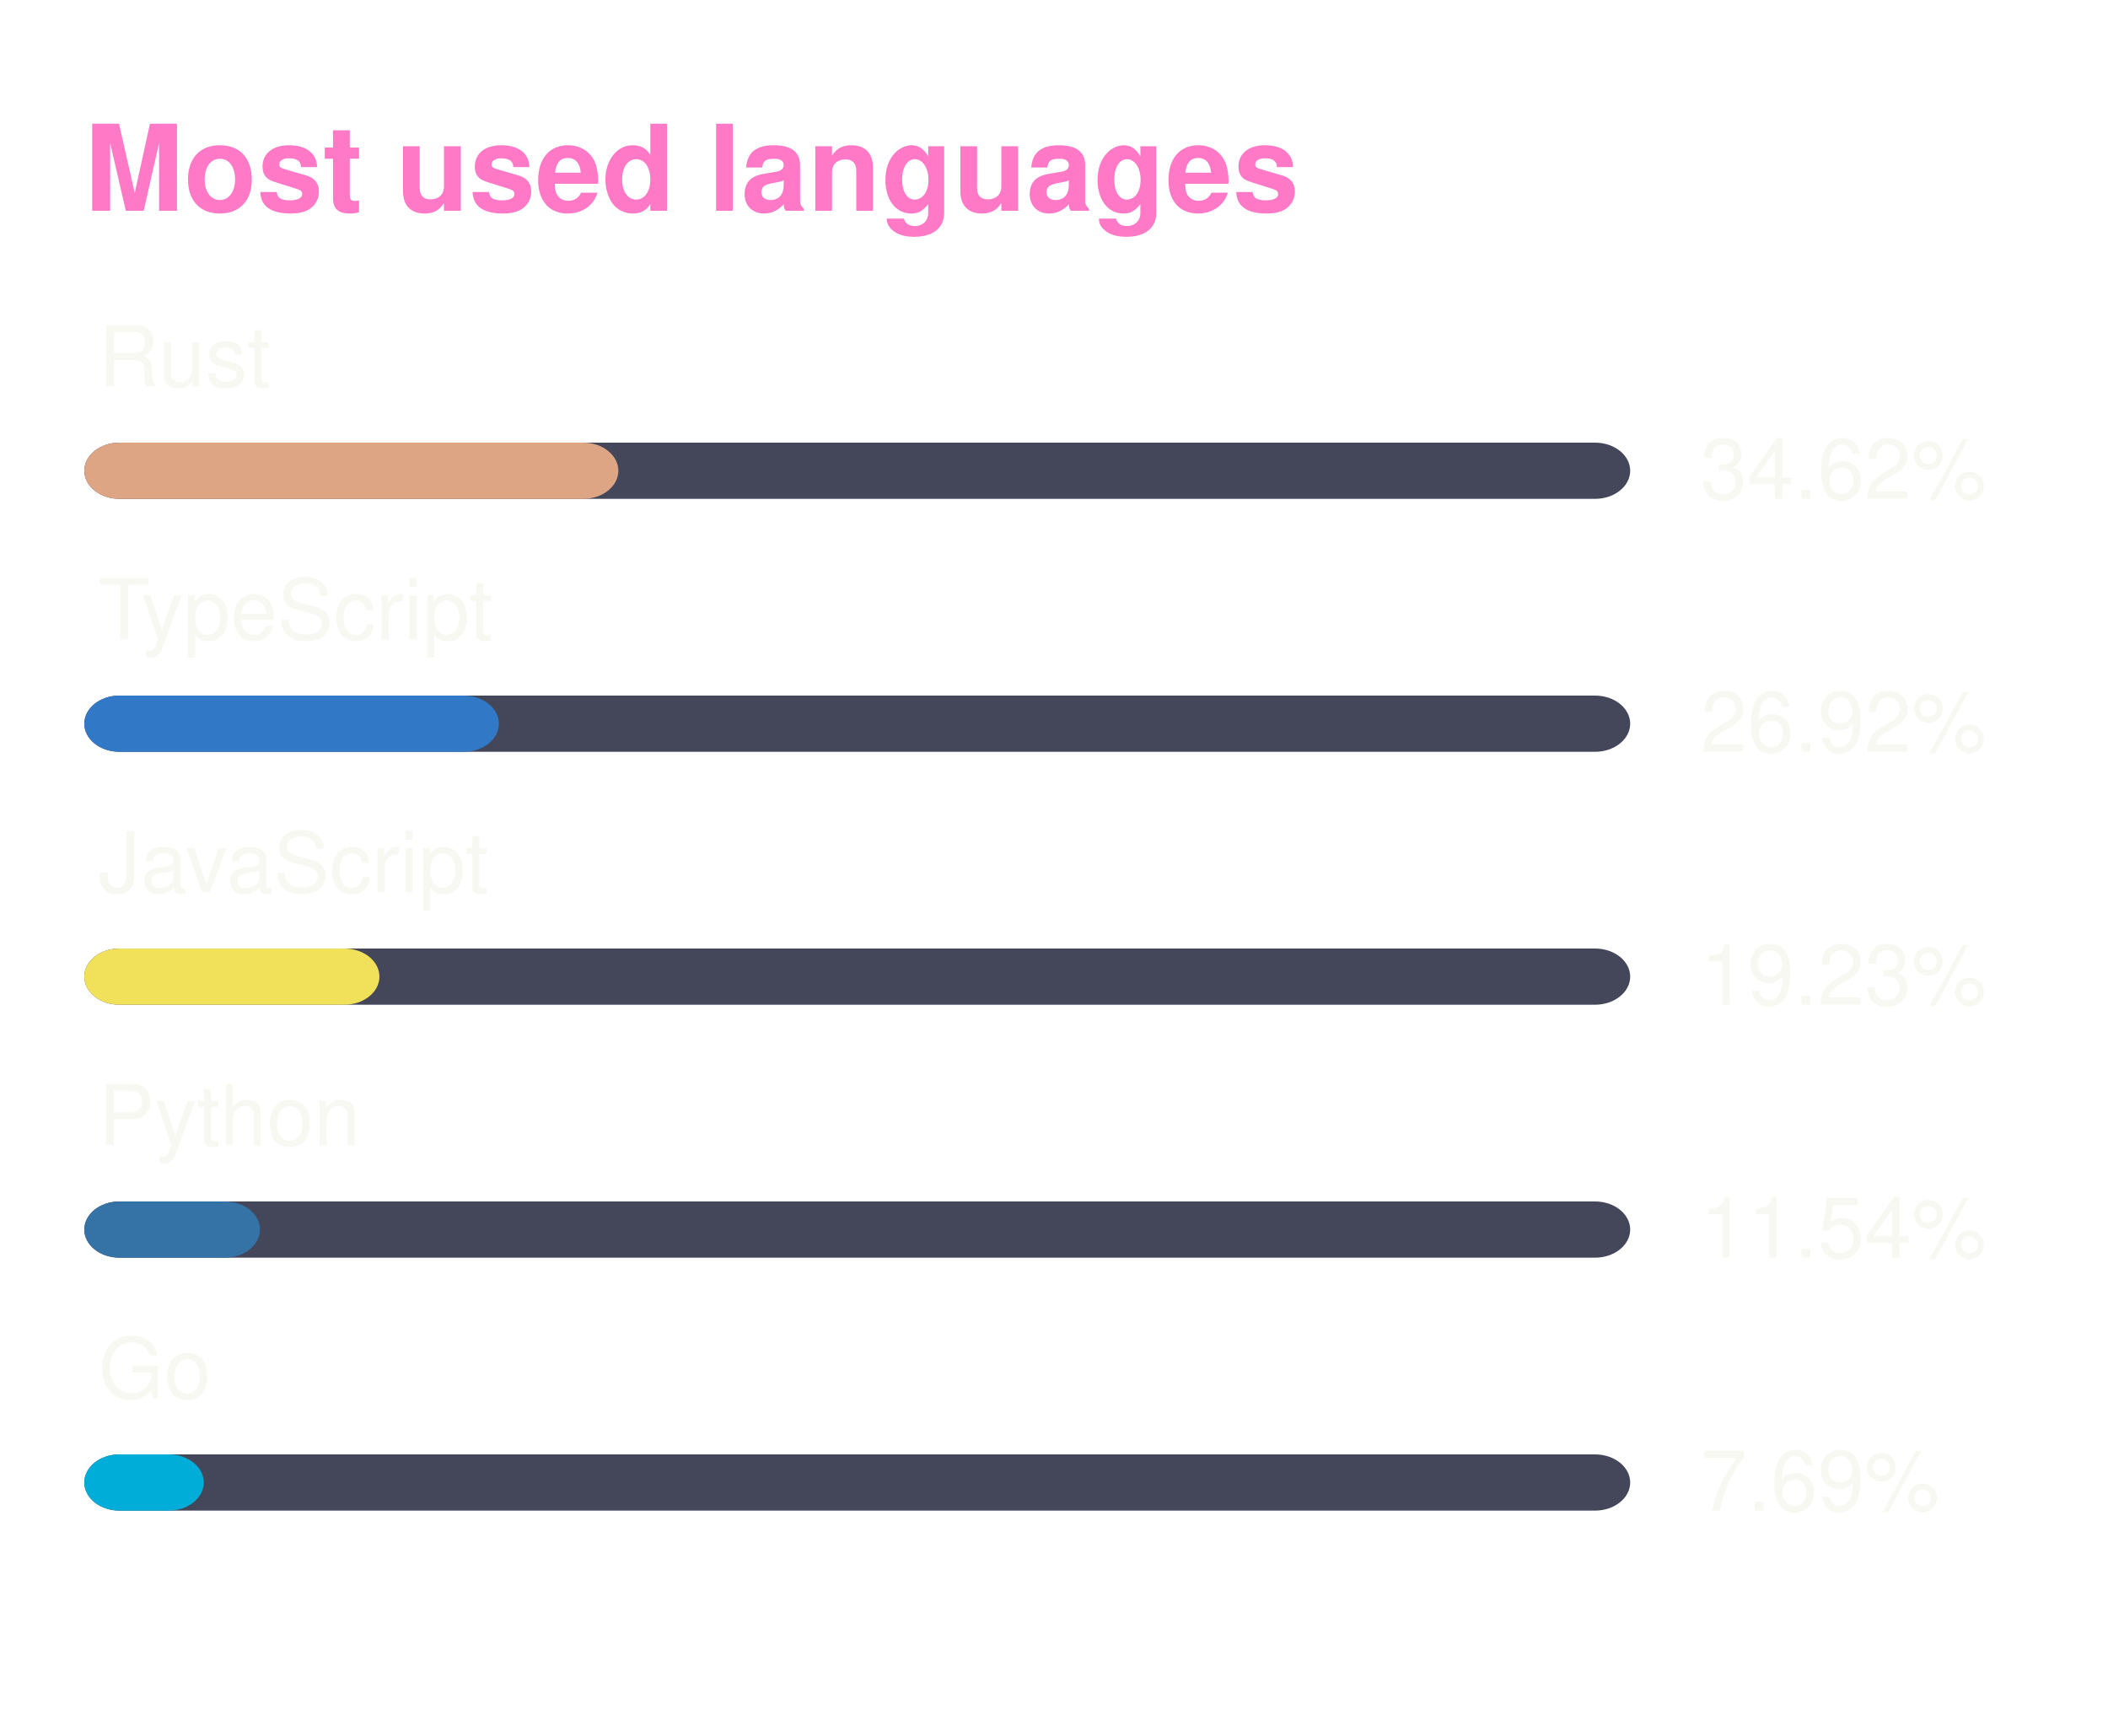
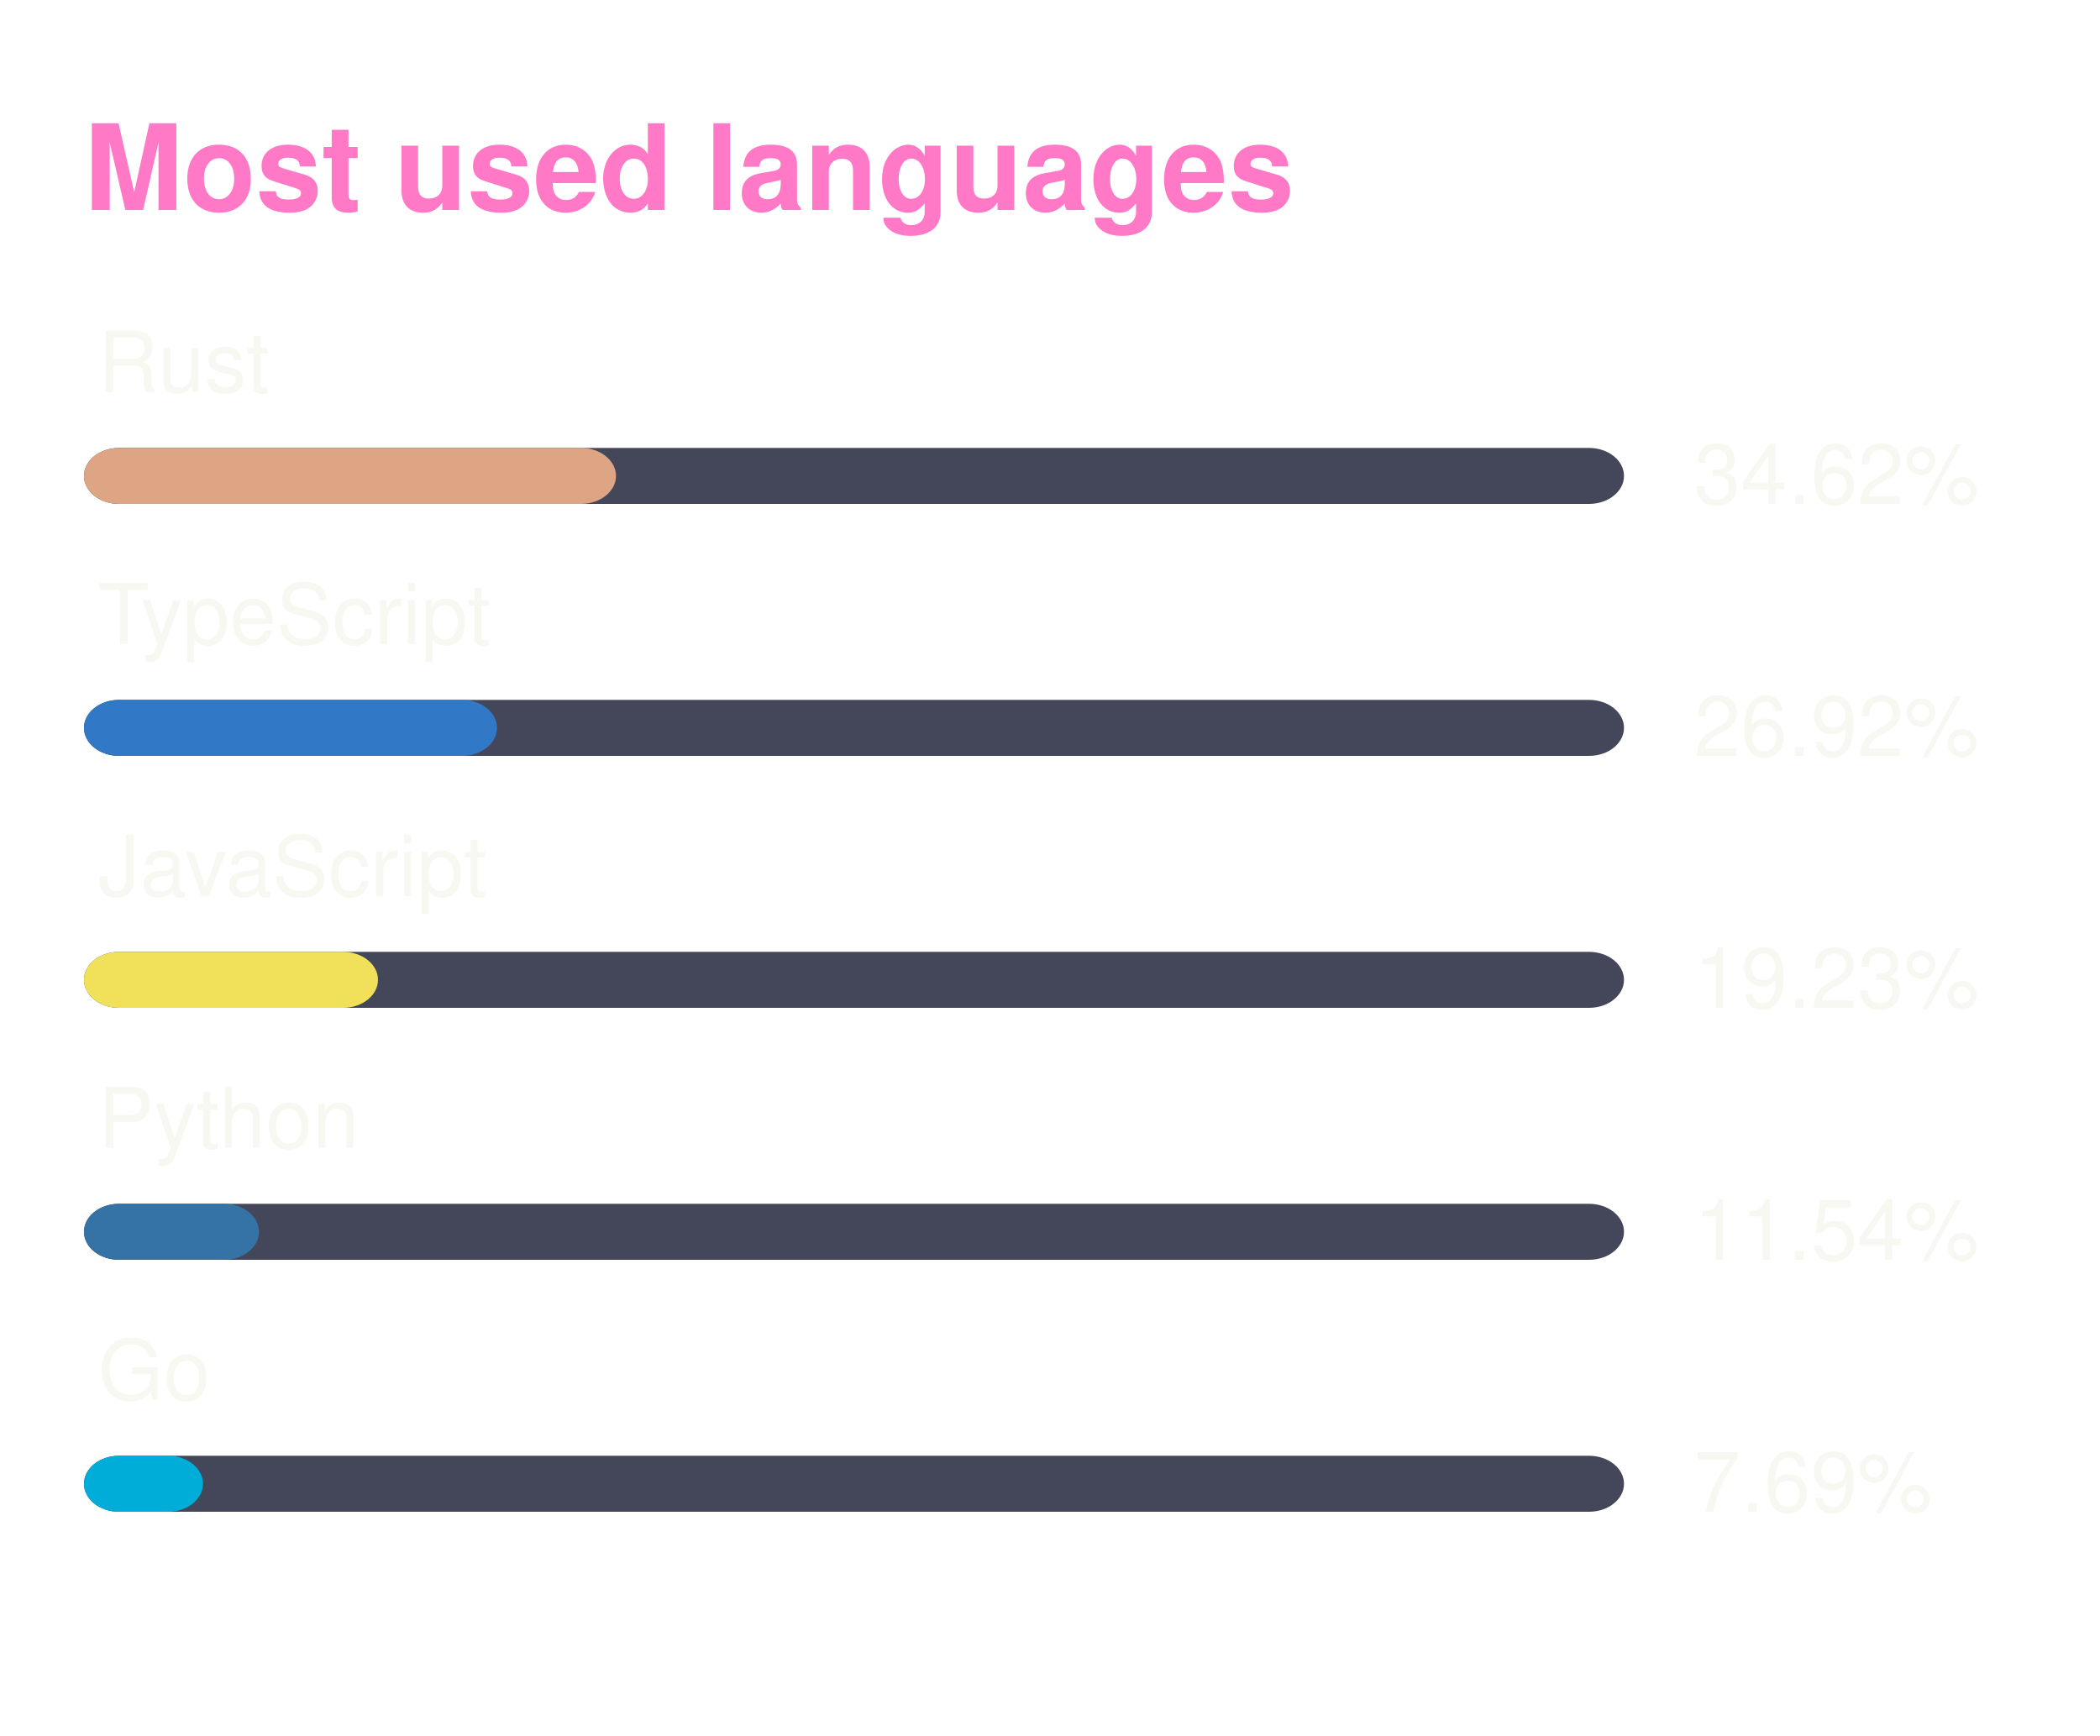
- <svg xmlns="http://www.w3.org/2000/svg" width="300" height="247" viewBox="0 0 300 247" fill="none" role="img" aria-labelledby="title-id" aria-describedby="description-id">
+ <svg xmlns="http://www.w3.org/2000/svg" width="300" height="248" viewBox="0 0 300 248" fill="none" role="img" aria-labelledby="title-id" aria-describedby="description-id">
  <style>
  /* 
    * Card styles for GitHub StatCrab
    * 
    * This file contains the styles for the base card component.
  */
  
  .title {
    font: 800 17px "Helvetica Neue", Helvetica, Arial, sans-serif;
  }
  
  .statsCard &gt; .row &gt; .label, .statsCard &gt; .row &gt; .value {
    font: 600 15px "Helvetica Neue", Helvetica, Arial, sans-serif;
  }
  
  .langsCard &gt; .row &gt; .label, .langsCard &gt; .row &gt; .value {
    font: 400 12px "Helvetica Neue", Helvetica, Arial, sans-serif;
  }
  
  /**
   * Dracula theme.
   * Based on the popular Dracula color scheme.
   */
  
  .title {
    fill: #ff79c6;
  }
  
  .label, .value {
    fill: #f8f8f2;
  }
  
  .icon {
    fill: #50fa7b;
  }
  
  .background {
    fill: #282a36;
    stroke: #44475a;
  }
  
  .progressBarBackground {
    fill: #44475a;
  }
  </style>
  <g transform="translate(12, 30)">
    <text x="0" y="0" class="title">Most used languages</text>
  </g>
  <g class="langsCard" x="0" y="0">
    <g class="row">
-       <text x="14" y="55" class="label">Rust</text>
-       <text x="242" y="71" class="value">34.62%</text>
-       <svg width="220" x="12" y="63">
+       <text x="14" y="56" class="label">Rust</text>
+       <text x="242" y="72" class="value">34.62%</text>
+       <svg width="220" x="12" y="64">
        <rect rx="5" ry="5" x="0" y="0" width="220" height="8" class="progressBarBackground" />
        <rect rx="5" ry="5" x="0" y="0" width="76" height="8" fill="#dea584" />
      </svg>
    </g>
    <g class="row">
-       <text x="14" y="91" class="label">TypeScript</text>
-       <text x="242" y="107" class="value">26.92%</text>
-       <svg width="220" x="12" y="99">
+       <text x="14" y="92" class="label">TypeScript</text>
+       <text x="242" y="108" class="value">26.92%</text>
+       <svg width="220" x="12" y="100">
        <rect rx="5" ry="5" x="0" y="0" width="220" height="8" class="progressBarBackground" />
        <rect rx="5" ry="5" x="0" y="0" width="59" height="8" fill="#3178c6" />
      </svg>
    </g>
    <g class="row">
-       <text x="14" y="127" class="label">JavaScript</text>
-       <text x="242" y="143" class="value">19.23%</text>
-       <svg width="220" x="12" y="135">
+       <text x="14" y="128" class="label">JavaScript</text>
+       <text x="242" y="144" class="value">19.23%</text>
+       <svg width="220" x="12" y="136">
        <rect rx="5" ry="5" x="0" y="0" width="220" height="8" class="progressBarBackground" />
        <rect rx="5" ry="5" x="0" y="0" width="42" height="8" fill="#f1e05a" />
      </svg>
    </g>
    <g class="row">
-       <text x="14" y="163" class="label">Python</text>
-       <text x="242" y="179" class="value">11.54%</text>
-       <svg width="220" x="12" y="171">
+       <text x="14" y="164" class="label">Python</text>
+       <text x="242" y="180" class="value">11.54%</text>
+       <svg width="220" x="12" y="172">
        <rect rx="5" ry="5" x="0" y="0" width="220" height="8" class="progressBarBackground" />
        <rect rx="5" ry="5" x="0" y="0" width="25" height="8" fill="#3572A5" />
      </svg>
    </g>
    <g class="row">
-       <text x="14" y="199" class="label">Go</text>
-       <text x="242" y="215" class="value">7.69%</text>
-       <svg width="220" x="12" y="207">
+       <text x="14" y="200" class="label">Go</text>
+       <text x="242" y="216" class="value">7.69%</text>
+       <svg width="220" x="12" y="208">
        <rect rx="5" ry="5" x="0" y="0" width="220" height="8" class="progressBarBackground" />
        <rect rx="5" ry="5" x="0" y="0" width="17" height="8" fill="#00ADD8" />
      </svg>
    </g>
  </g>
</svg>
